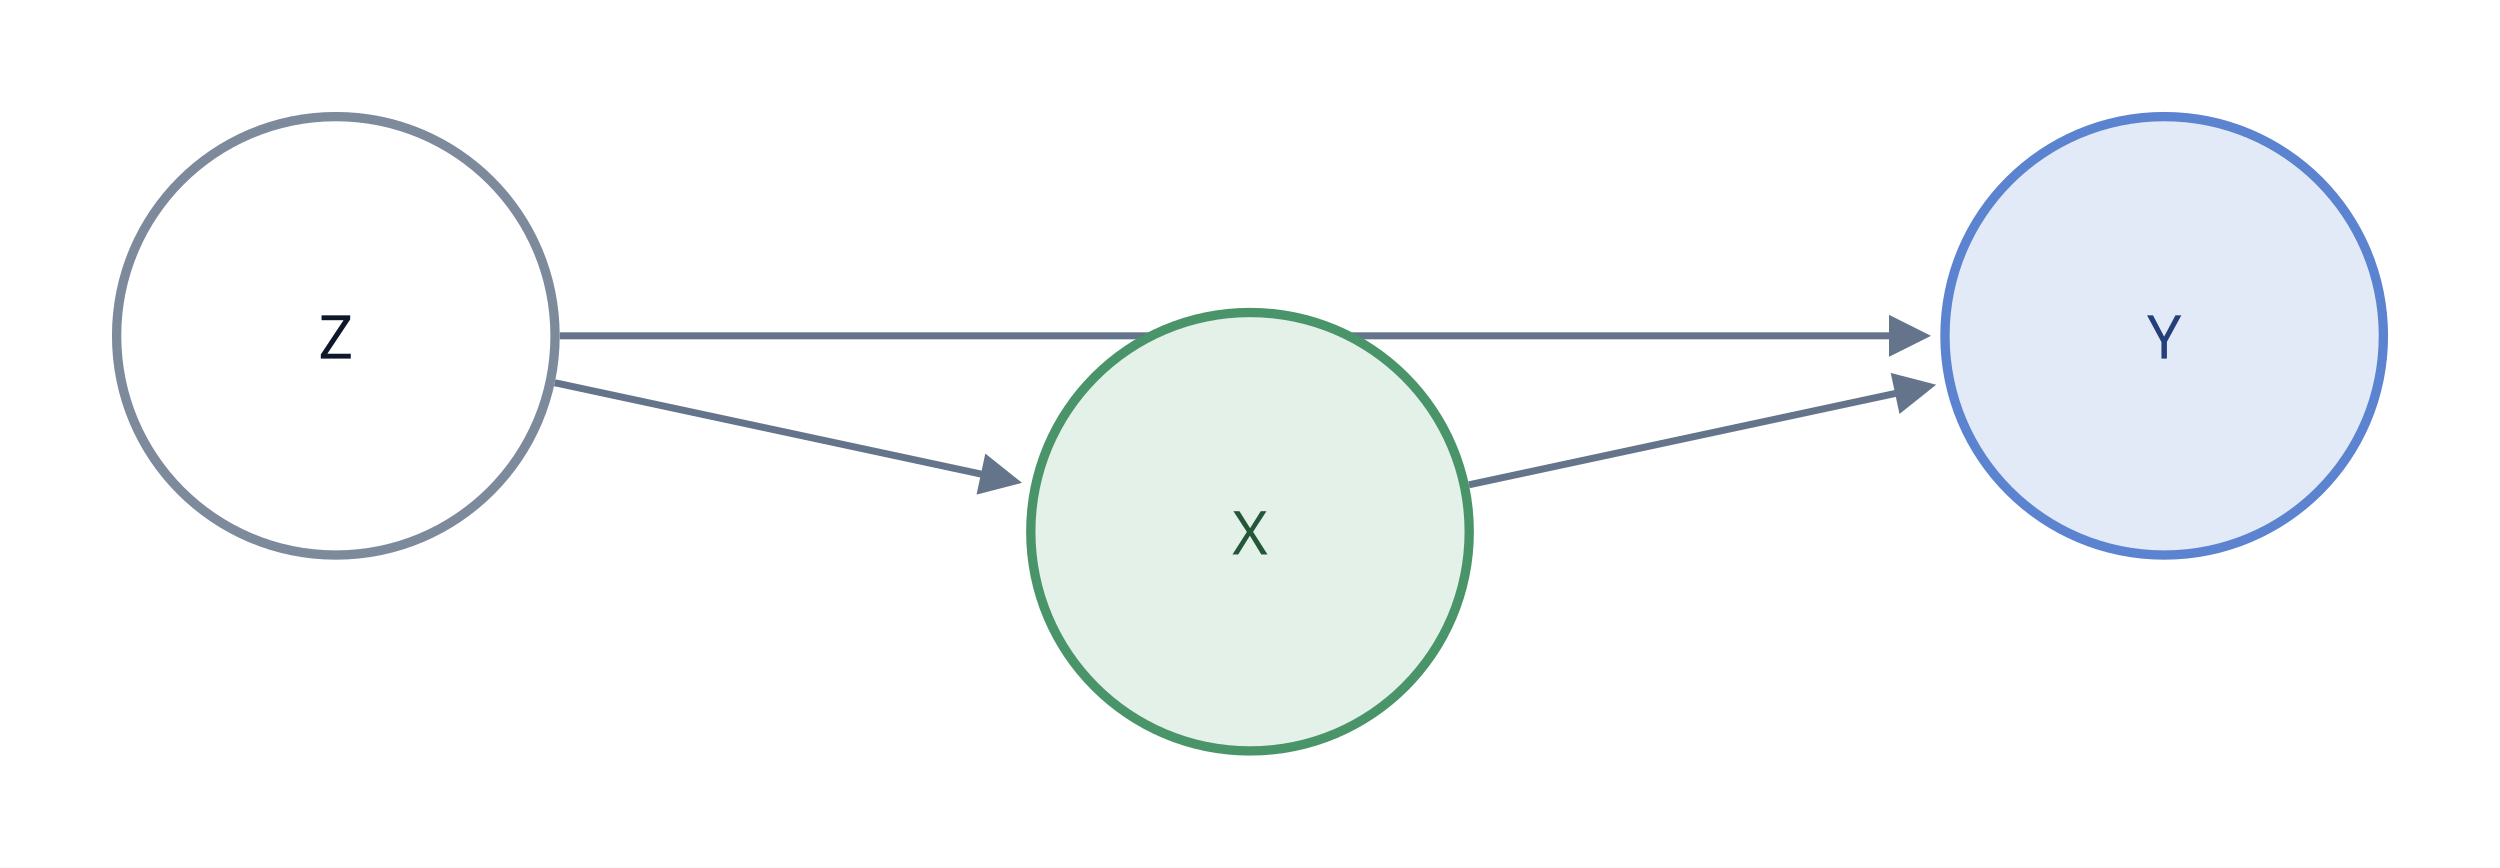
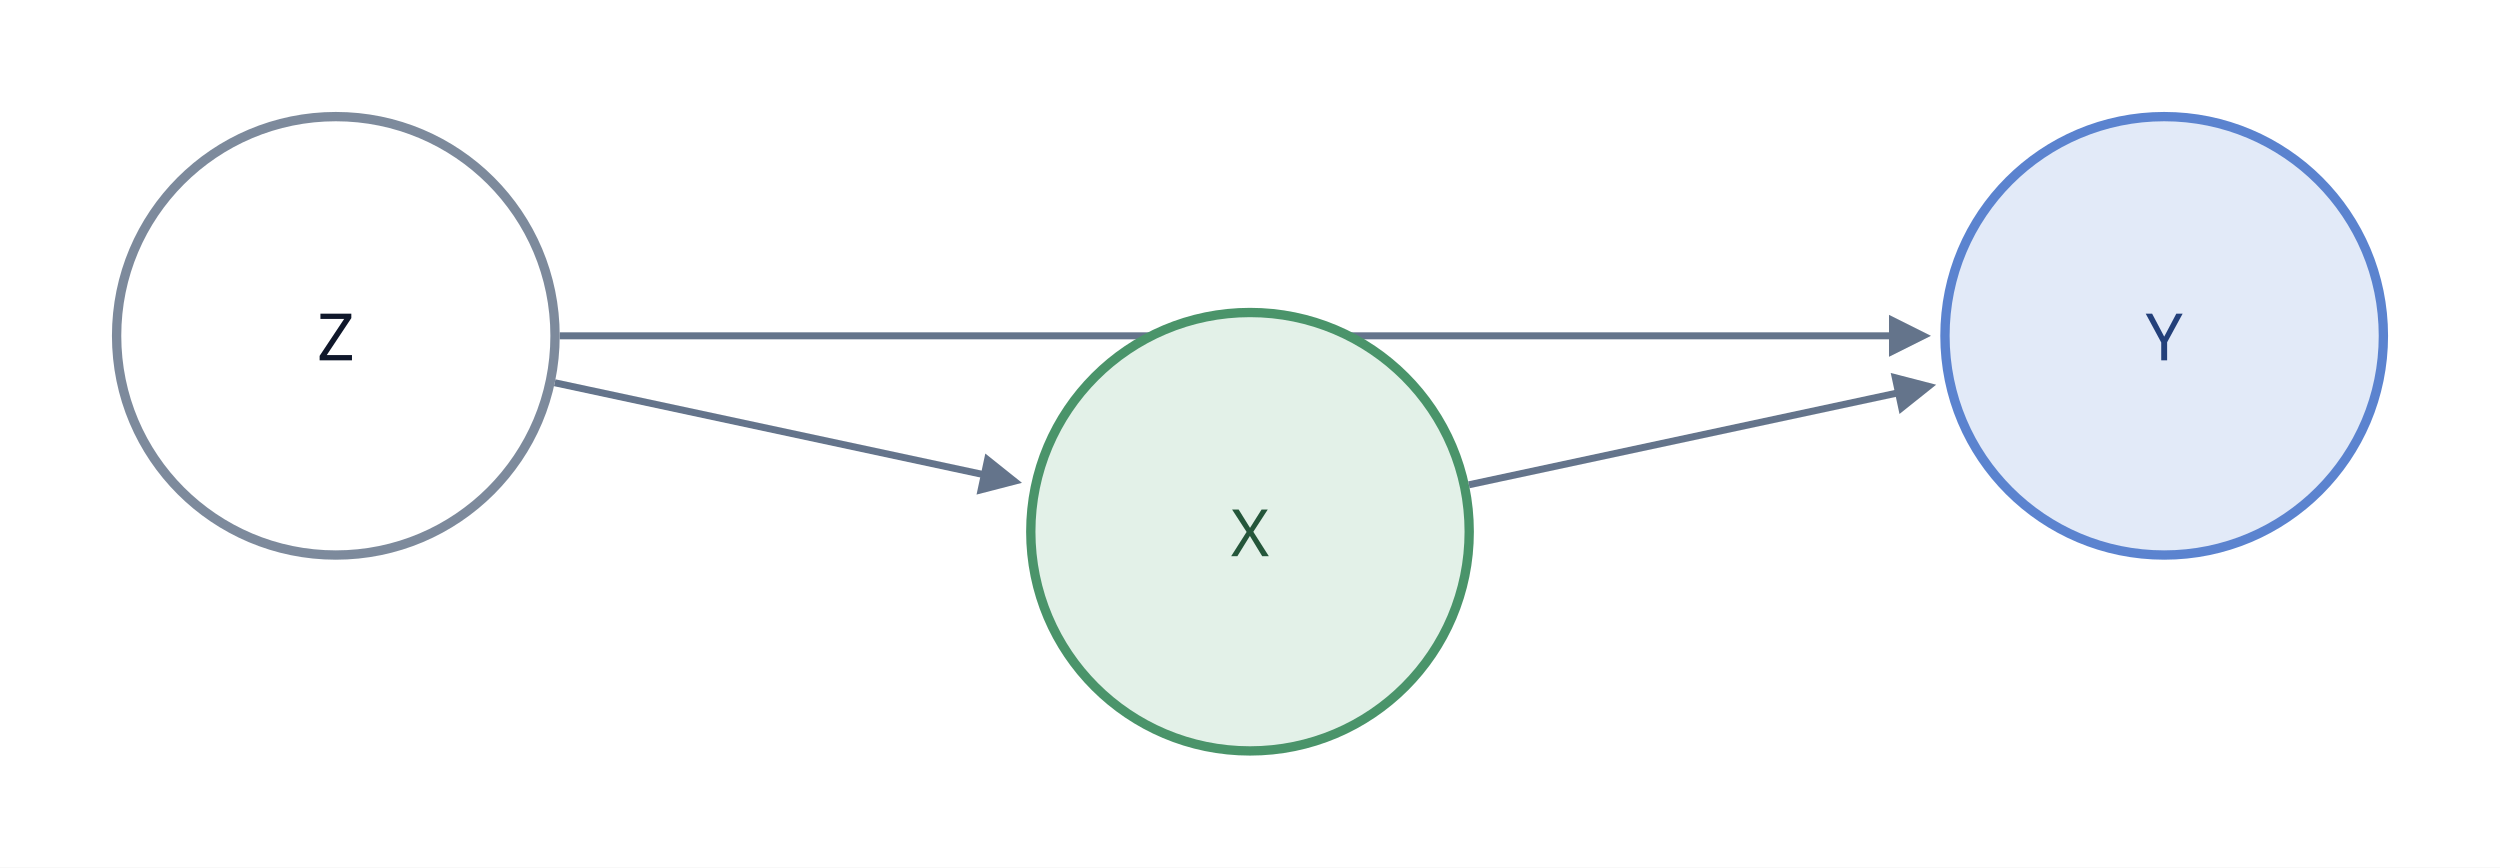
<svg xmlns="http://www.w3.org/2000/svg" width="536" height="186" viewBox="0 0 536 186">
  <rect width="536" height="186" fill="#ffffff" />
  <line x1="118.93" y1="82.06" x2="211.29" y2="101.85" stroke="#64748b" stroke-width="1.5" />
  <path d="M219.11,103.52 L209.37,106.04 L211.25,97.24 Z" fill="#64748b" />
  <line x1="120" y1="72" x2="406" y2="72" stroke="#64748b" stroke-width="1.5" />
  <path d="M414,72 L405,76.5 L405,67.5 Z" fill="#64748b" />
  <line x1="314.93" y1="103.94" x2="407.29" y2="84.15" stroke="#64748b" stroke-width="1.5" />
  <path d="M415.11,82.48 L407.25,88.76 L405.37,79.96 Z" fill="#64748b" />
-   <g font-family="'IBM Plex Sans', system-ui, sans-serif" font-size="13" font-weight="500" text-anchor="middle">
-     <circle cx="268" cy="114" r="47" fill="#e3f1e8" stroke="#4a946a" stroke-width="2" />
-     <text x="268" y="118.88" fill="#24563a">X</text>
-     <circle cx="464" cy="72" r="47" fill="#e2eaf8" stroke="#5b83cf" stroke-width="2" />
-     <text x="464" y="76.88" fill="#23407a">Y</text>
-     <circle cx="72" cy="72" r="47" fill="#ffffff" stroke="#7d8a9c" stroke-width="2" />
-     <text x="72" y="76.88" fill="#0f172a">Z</text>
+   <circle cx="268" cy="114" r="47" fill="#e3f1e8" stroke="#4a946a" stroke-width="2" />
+   <g font-family="'IBM Plex Sans', system-ui, sans-serif" font-size="14" font-weight="500" text-anchor="middle">
+     <text x="268" y="119.25" fill="#24563a">X</text>
+   </g>
+   <circle cx="464" cy="72" r="47" fill="#e2eaf8" stroke="#5b83cf" stroke-width="2" />
+   <g font-family="'IBM Plex Sans', system-ui, sans-serif" font-size="14" font-weight="500" text-anchor="middle">
+     <text x="464" y="77.25" fill="#23407a">Y</text>
+   </g>
+   <circle cx="72" cy="72" r="47" fill="#ffffff" stroke="#7d8a9c" stroke-width="2" />
+   <g font-family="'IBM Plex Sans', system-ui, sans-serif" font-size="14" font-weight="500" text-anchor="middle">
+     <text x="72" y="77.25" fill="#0f172a">Z</text>
  </g>
</svg>
